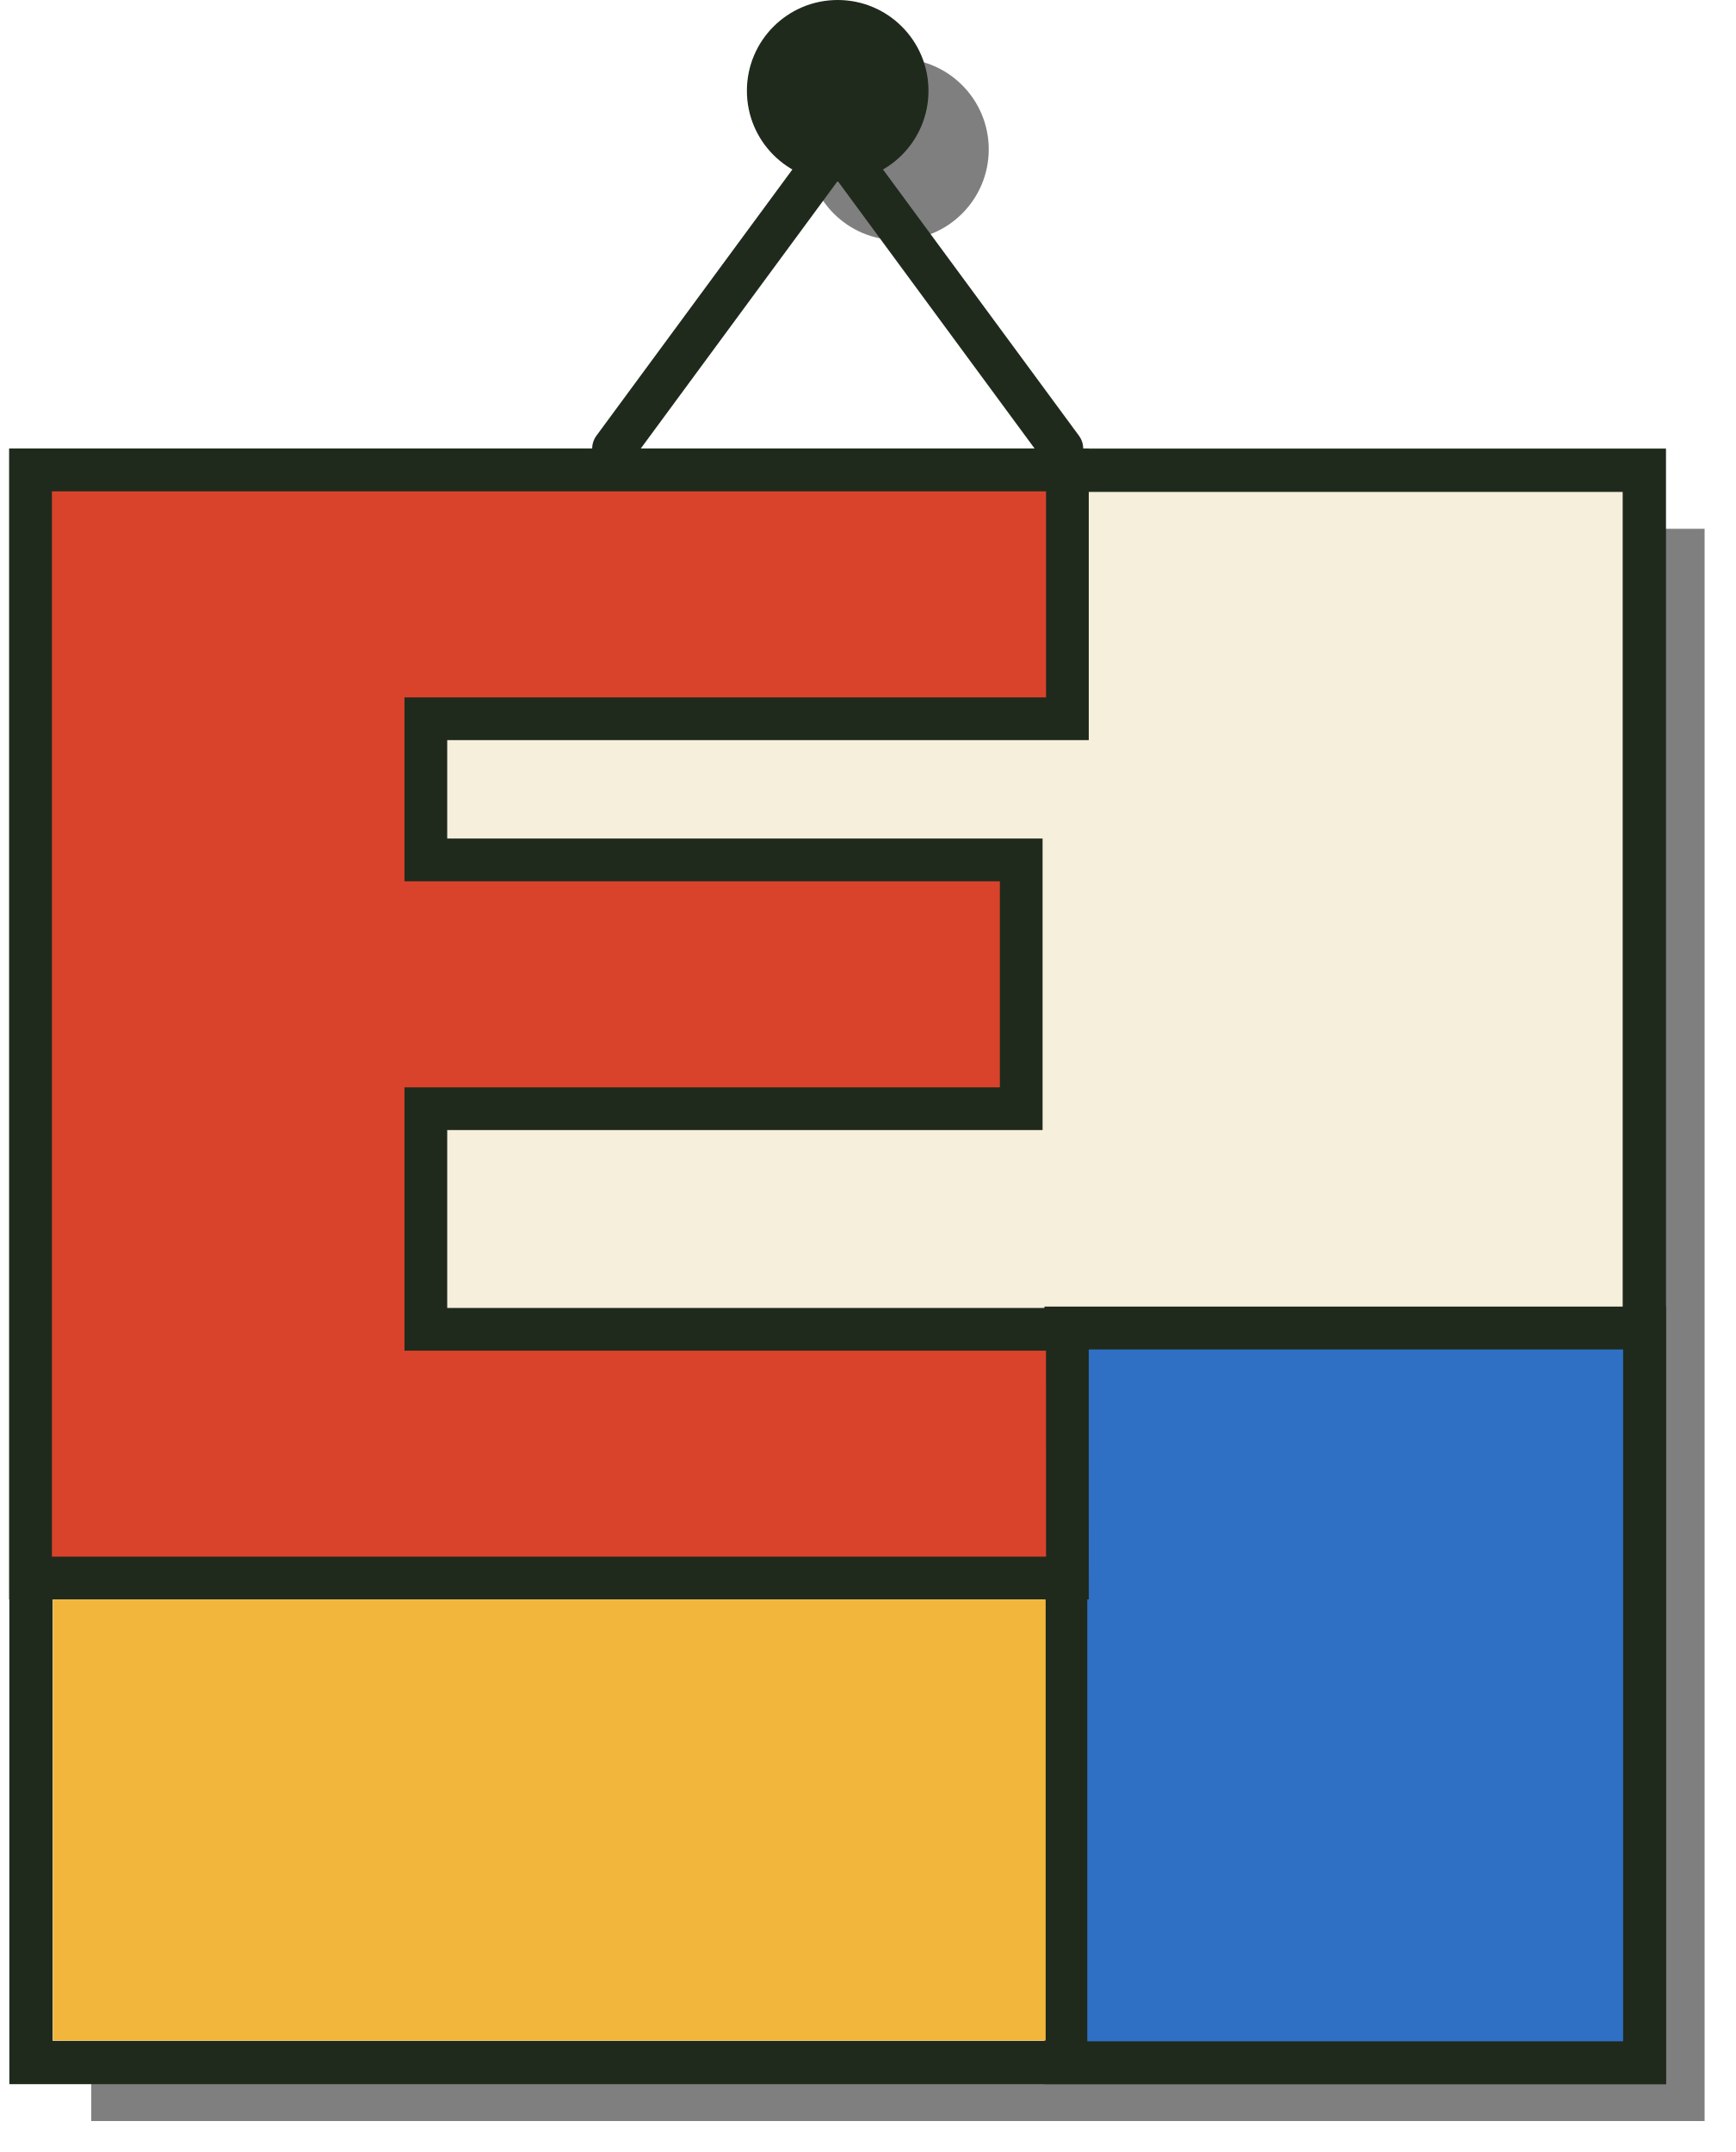
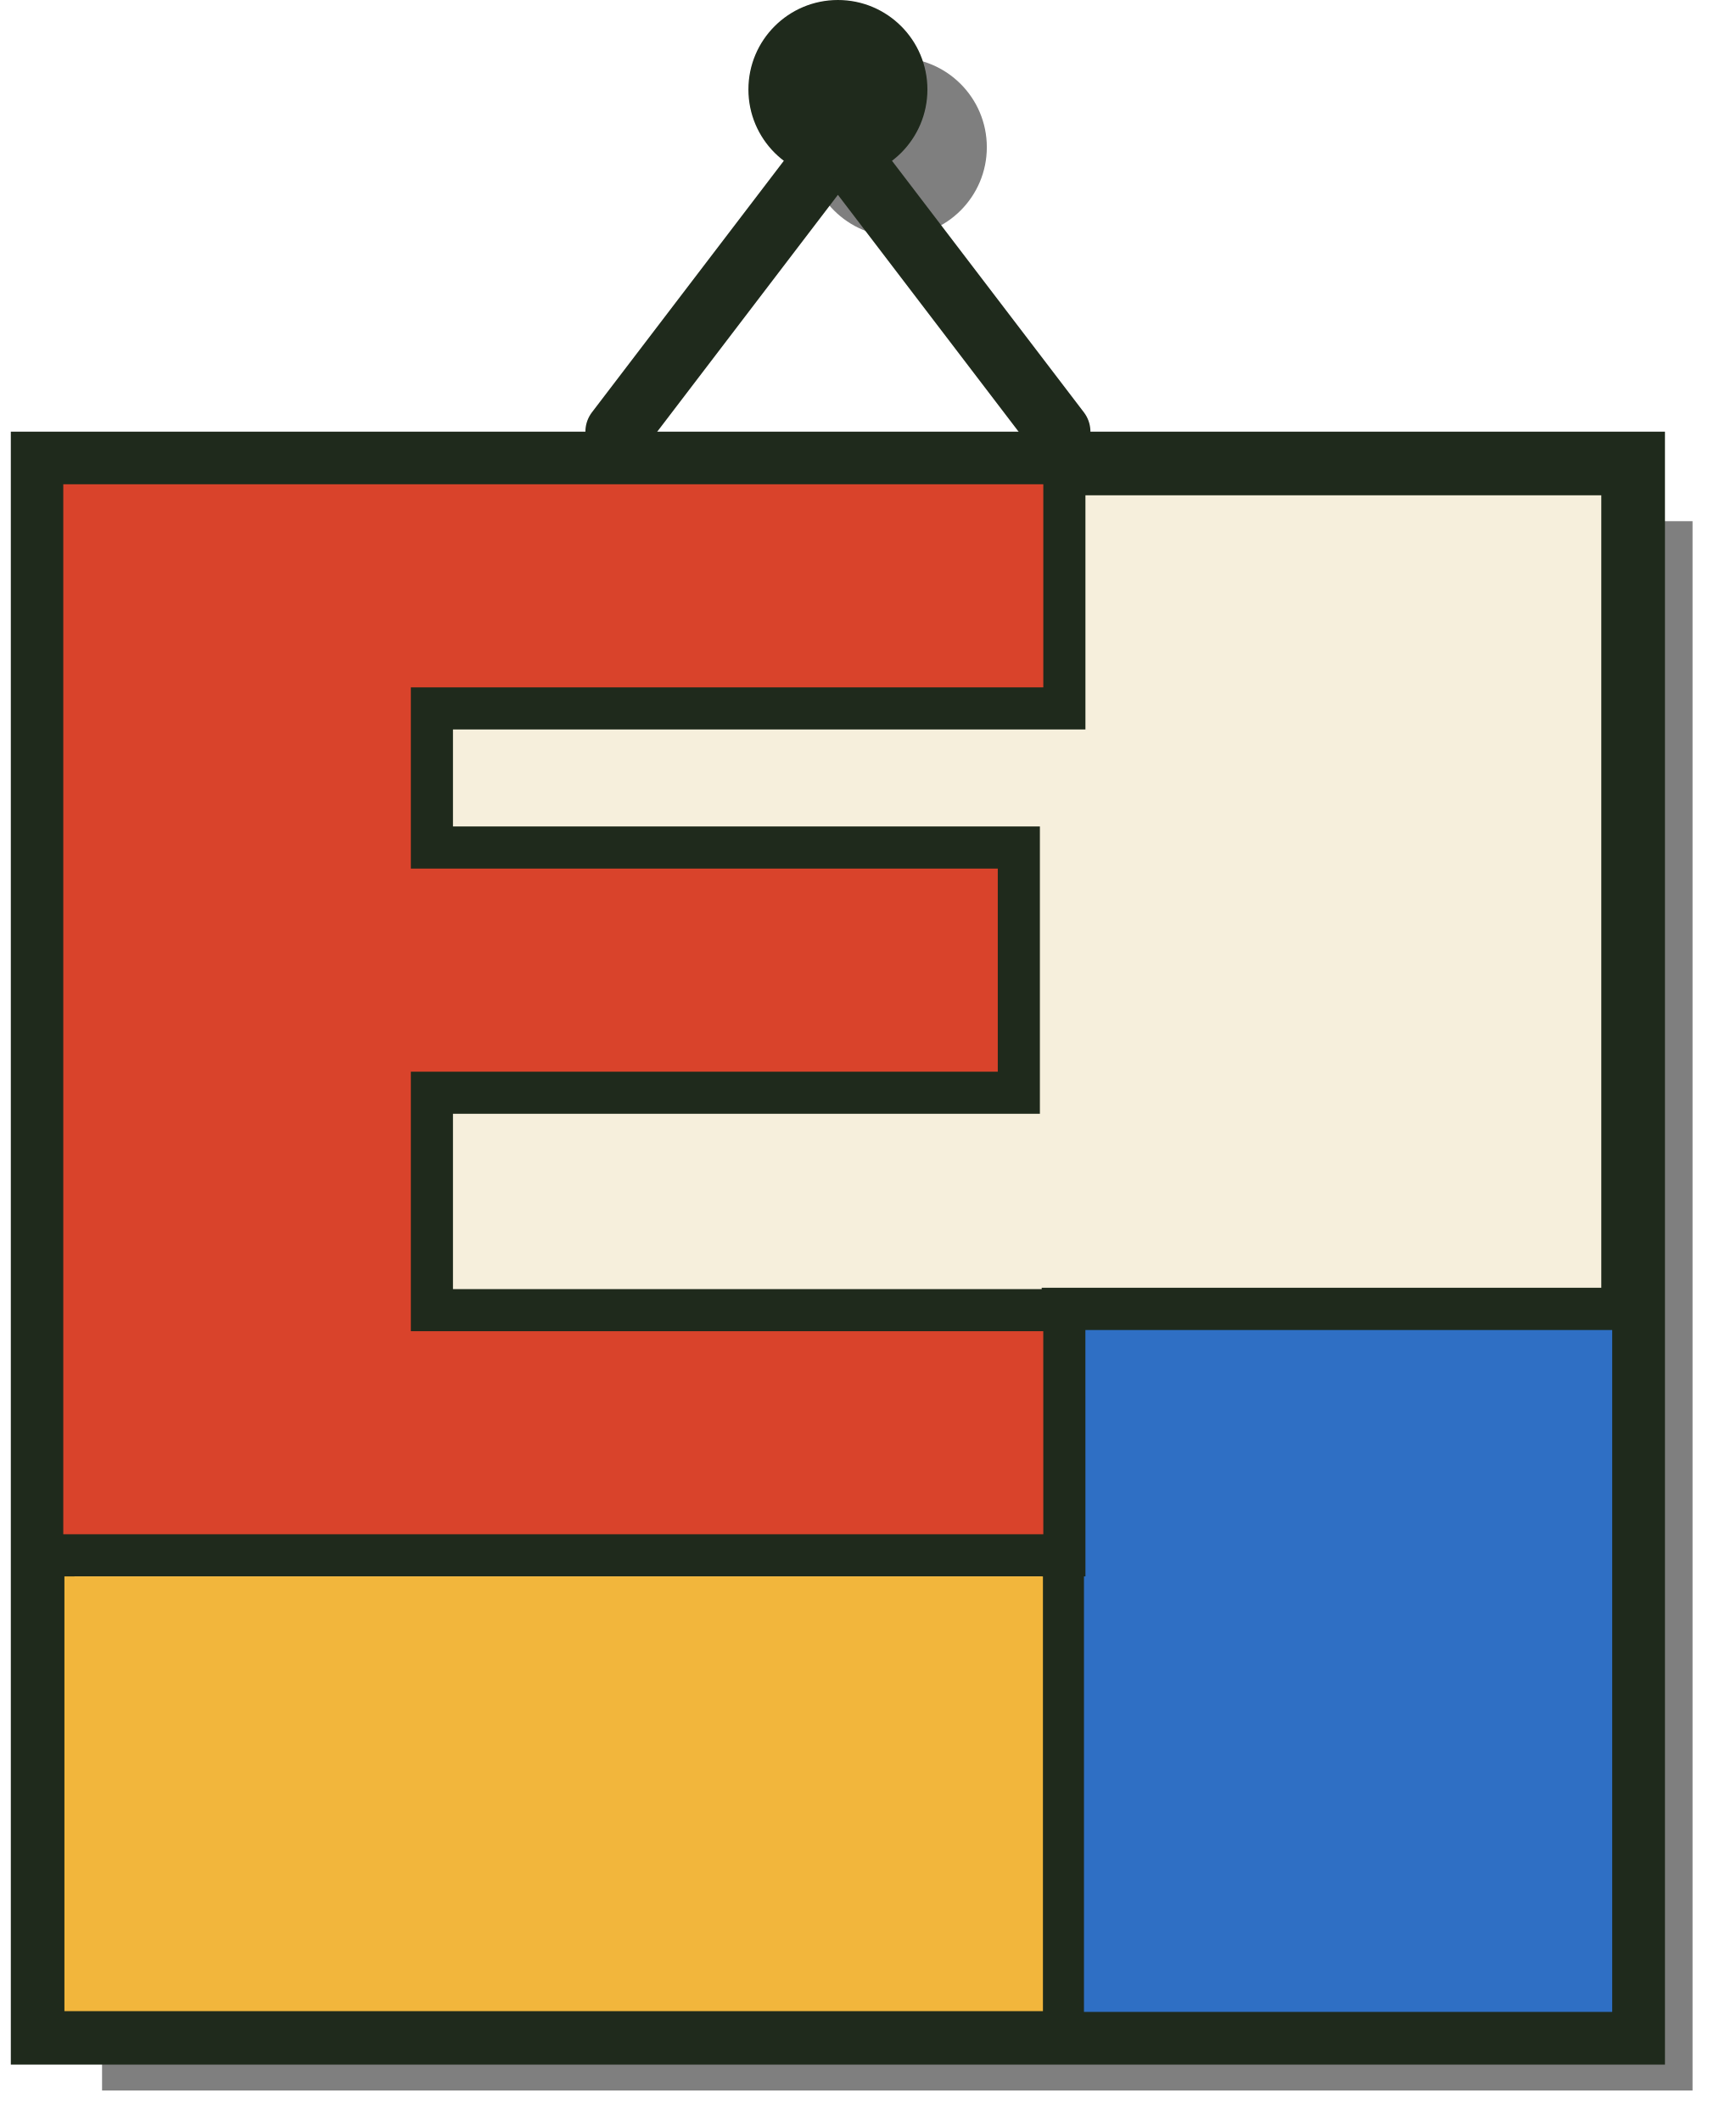
- <svg xmlns="http://www.w3.org/2000/svg" viewBox="36.085 36.625 40.317 49.983" role="img" aria-label="Exhibit logo" class="logo" focusable="false">
+ <svg xmlns="http://www.w3.org/2000/svg" viewBox="35.8 36.625 40.9 49.983" role="img" aria-label="Exhibit logo" class="logo" focusable="false">
  <style>@media (prefers-color-scheme:dark){.logo-wire{stroke:#b4bac4}.logo-nail{fill:#b4bac4}}</style>
  <g class="logo-shadow" fill="#000000" fill-opacity="0.5">
    <rect width="37.477" height="36.982" x="38.205" y="48.907" />
    <circle cx="56.944" cy="40.094" r="2.109" />
  </g>
-   <path class="logo-wire" d="M 50.344,47.044 55.544,39.98 60.744,47.044" fill="none" stroke="#1f2a1c" stroke-width="1.006" stroke-linecap="round" stroke-linejoin="round" />
-   <rect style="fill:#f6efdc;stroke:#1f2a1c;stroke-width:1.006;stroke-linecap:round" width="37.477" height="36.982" x="36.805" y="47.547" />
+   <path class="logo-wire" d="M 50.344,46.797 55.544,39.98 60.744,46.797" fill="none" stroke="#1f2a1c" stroke-width="1.5" stroke-linecap="round" stroke-linejoin="round" />
+   <rect style="fill:#f6efdc;stroke:#1f2a1c;stroke-width:1.5;stroke-linecap:round" width="37.477" height="36.982" x="36.805" y="47.547" />
  <rect style="fill:#2f6fc4;stroke:#1f2a1c;stroke-width:1.992;stroke-linecap:round;paint-order:stroke markers fill" width="12.447" height="16.069" x="61.342" y="67.968" />
  <path style="fill:#d9432b;stroke:#1f2a1c;stroke-width:1.985;stroke-linecap:round;paint-order:stroke markers fill" d="M 60.384,72.781 H 37.291 V 48.037 H 60.384 V 52.823 H 45.481 v 4.271 h 13.83 v 4.786 H 45.481 v 6.116 h 14.902 z" />
  <rect style="fill:#f2b63c" width="23.057" height="10.245" x="37.318" y="73.774" />
  <circle class="logo-nail" cx="55.544" cy="38.734" r="2.109" fill="#1f2a1c" />
</svg>
